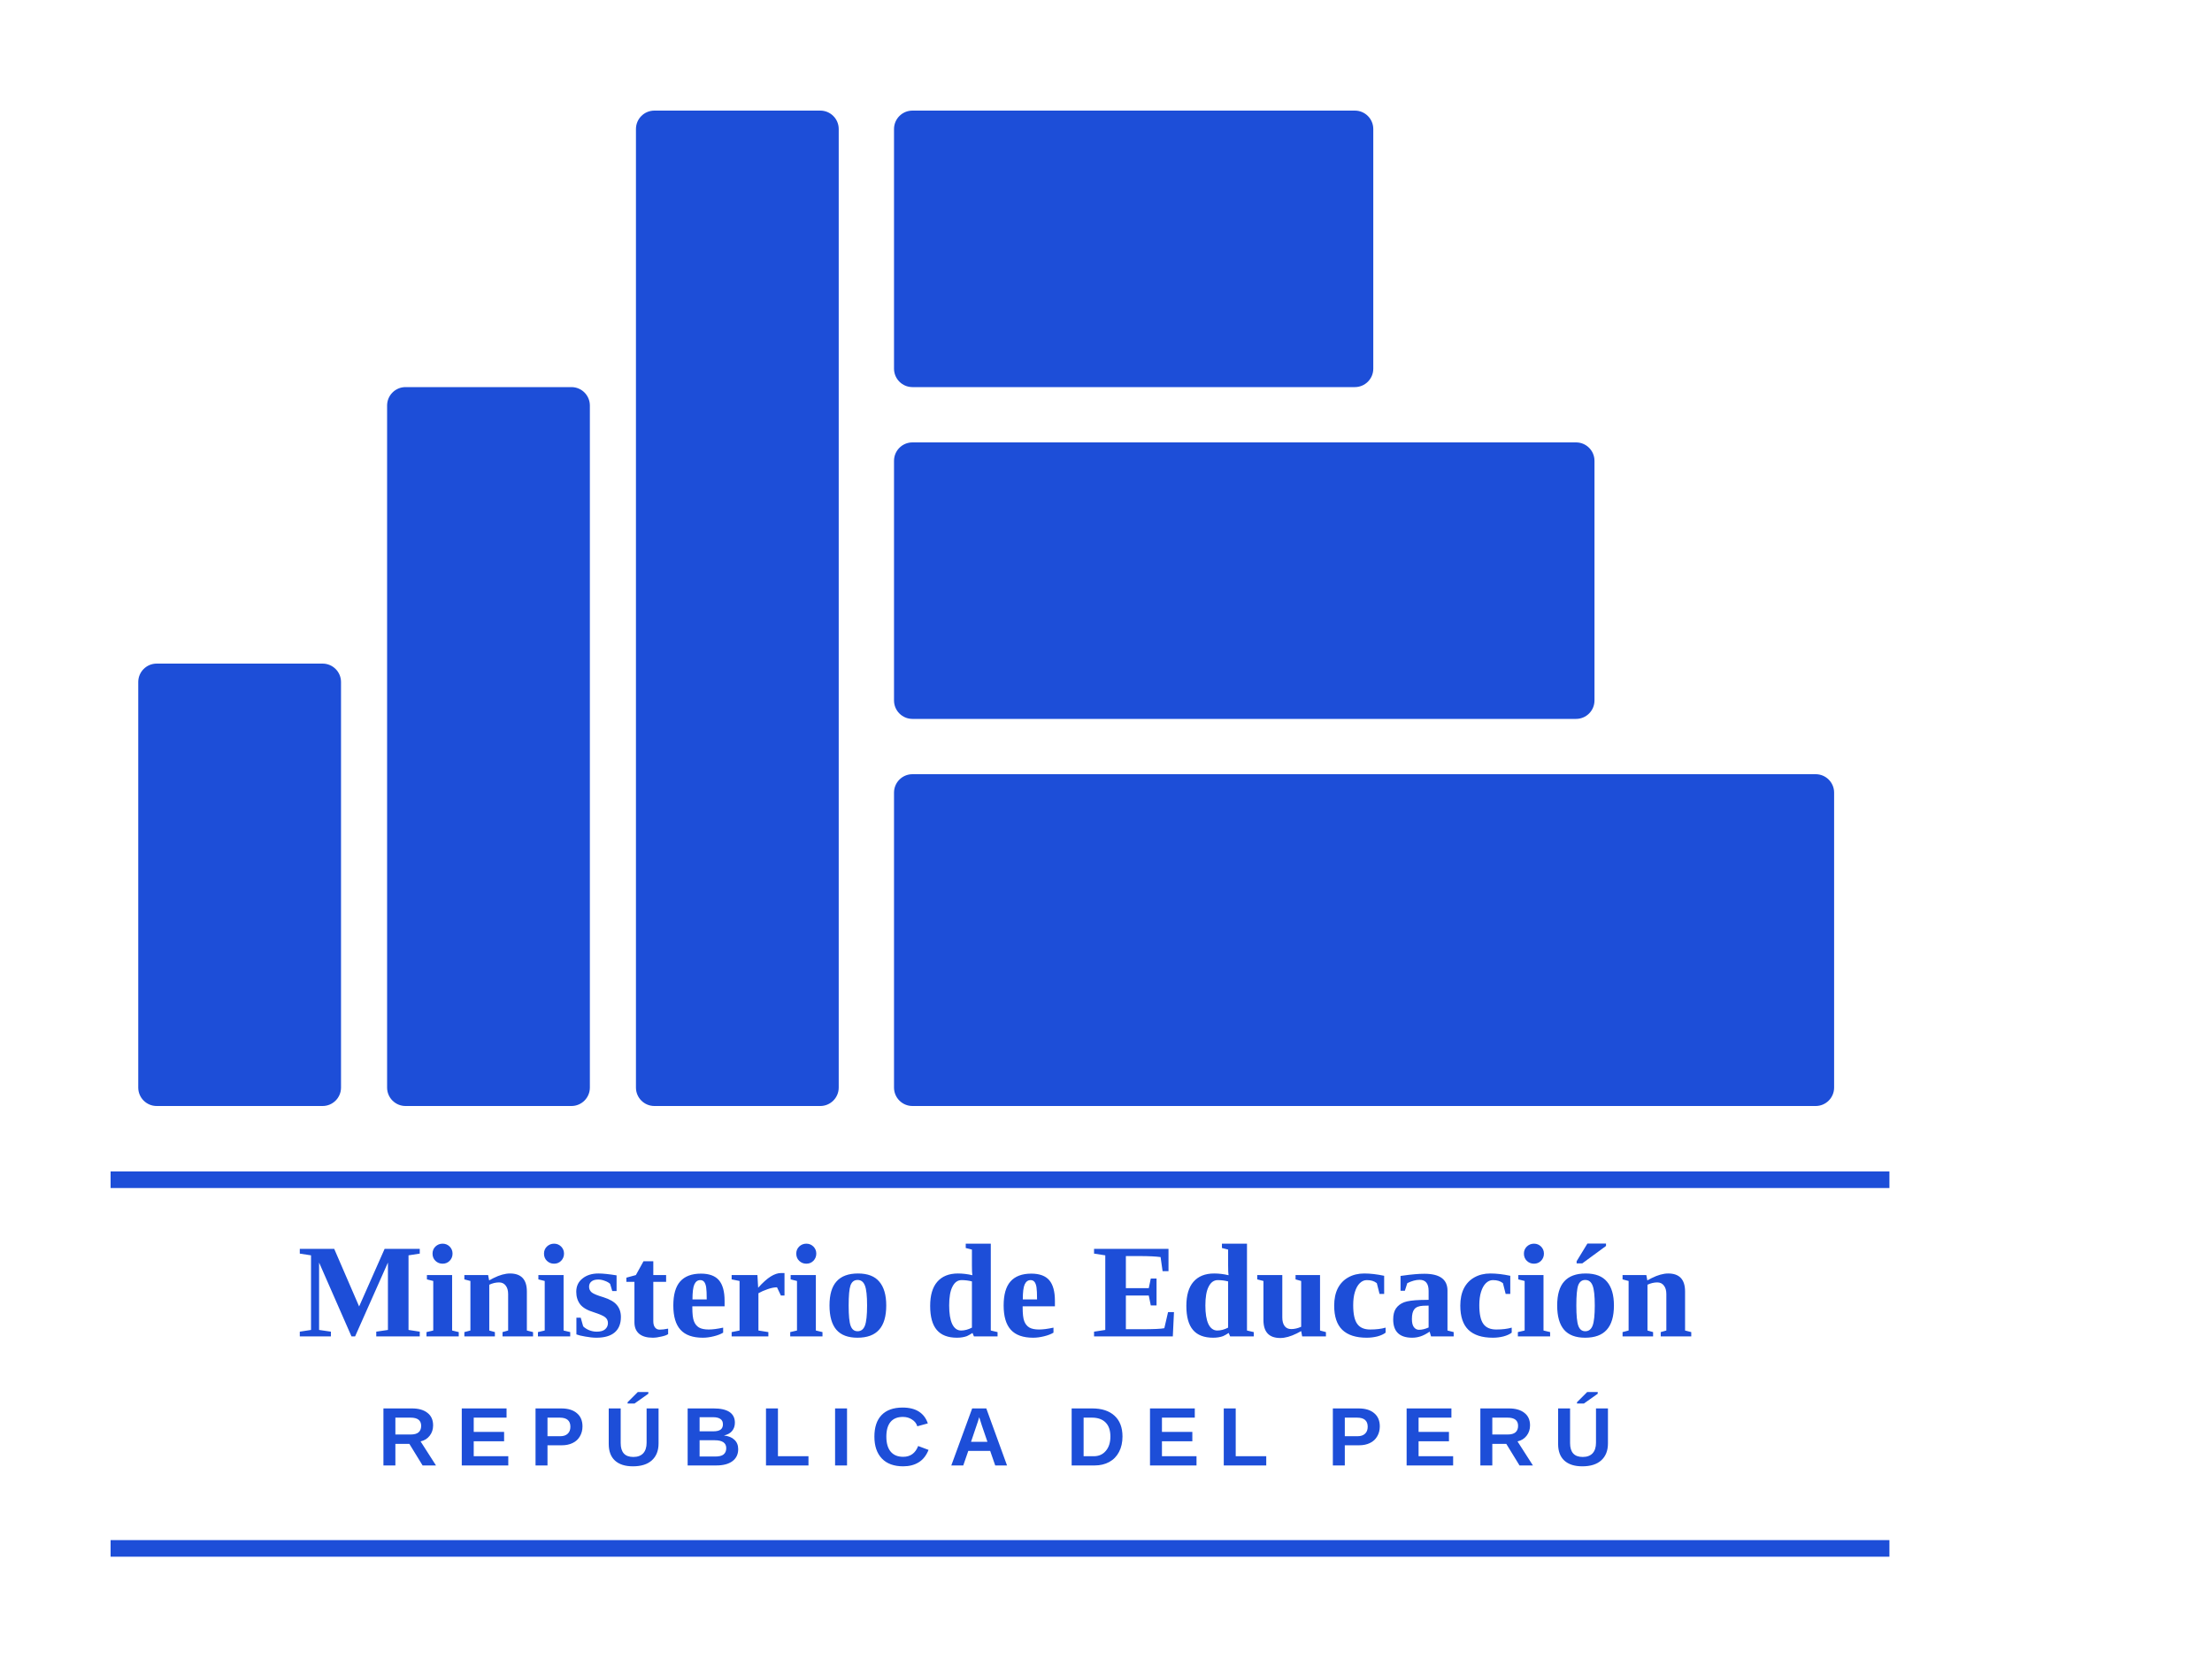
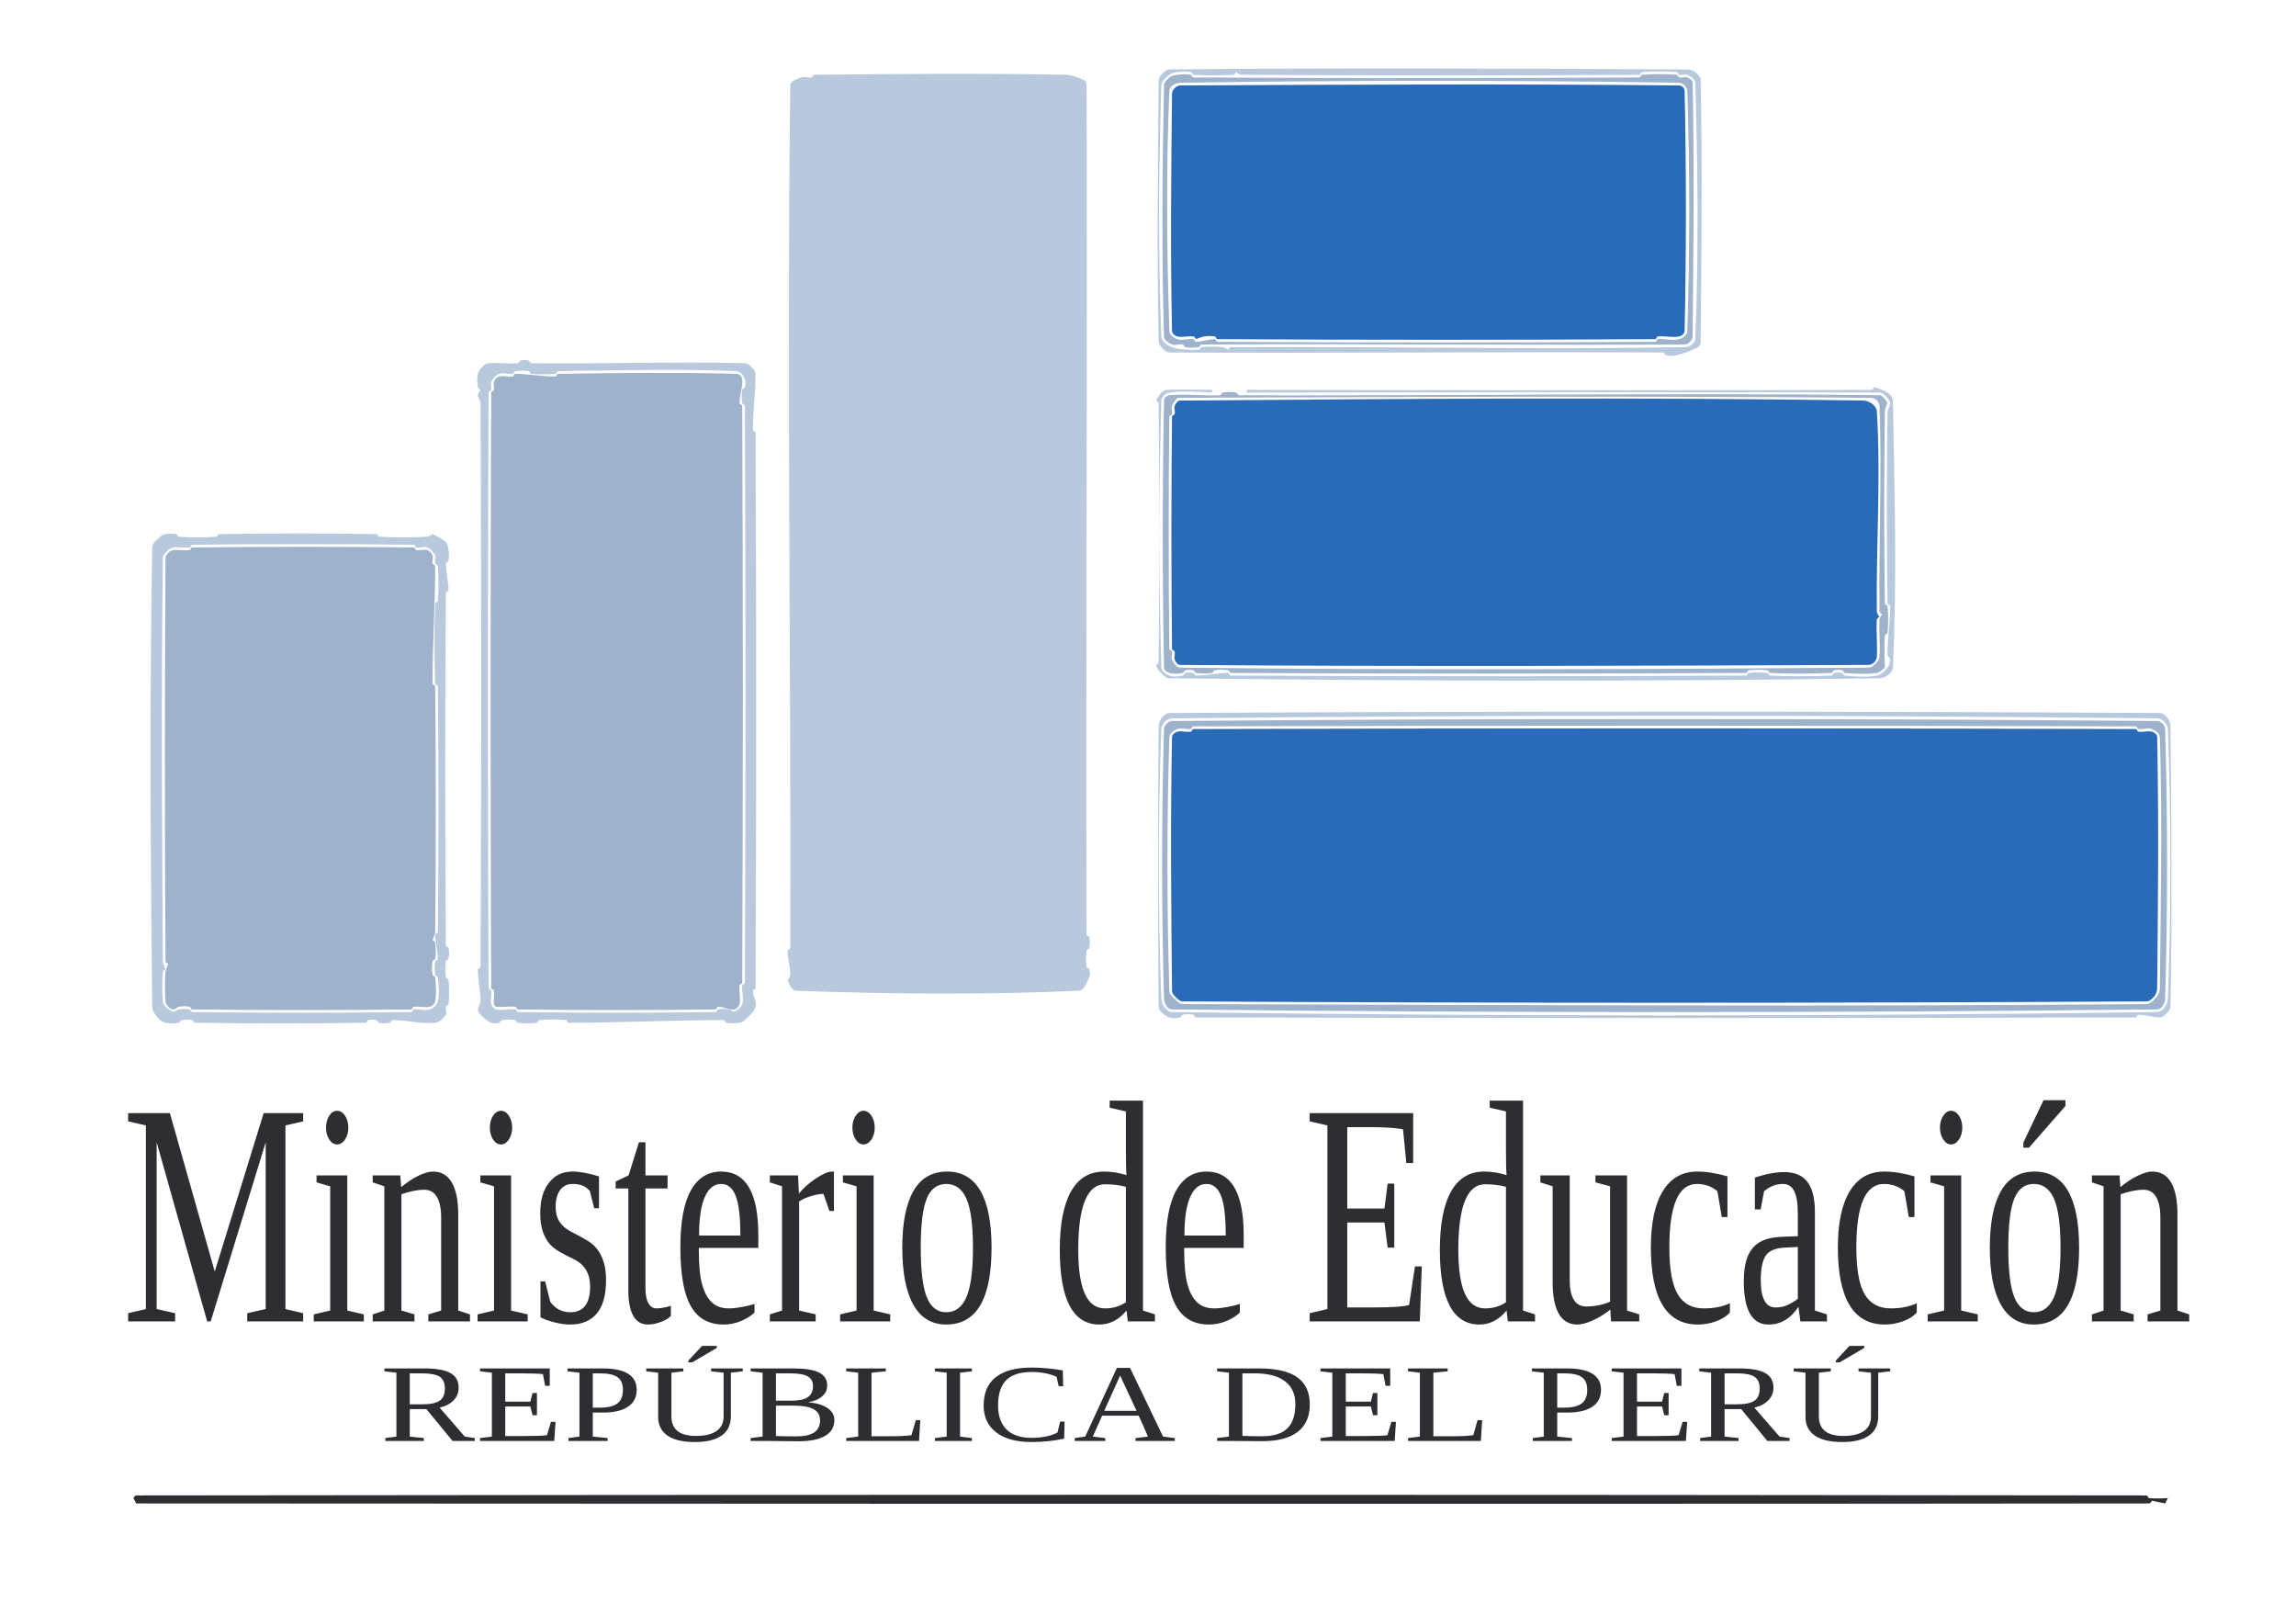
- <svg xmlns="http://www.w3.org/2000/svg" viewBox="0 0 240 180" width="100%" height="100%">
-   <g fill="#1d4ed8">
-     <rect x="15" y="72" width="22" height="48" rx="2" />
-     <rect x="42" y="42" width="22" height="78" rx="2" />
-     <rect x="69" y="12" width="22" height="108" rx="2" />
-     <rect x="97" y="12" width="52" height="30" rx="2" />
-     <rect x="97" y="48" width="76" height="30" rx="2" />
-     <rect x="97" y="84" width="102" height="36" rx="2" />
-   </g>
-   <line x1="12" y1="128" x2="205" y2="128" stroke="#1d4ed8" stroke-width="1.8" />
-   <text x="108" y="145" font-family="'Times New Roman', serif" font-size="14.5" font-weight="bold" fill="#1d4ed8" text-anchor="middle">
-     Ministerio de Educación
-   </text>
-   <text x="108" y="159" font-family="'Arial', sans-serif" font-size="9" font-weight="bold" letter-spacing="2" fill="#1d4ed8" text-anchor="middle">
-     REPÚBLICA DEL PERÚ
-   </text>
-   <line x1="12" y1="168" x2="205" y2="168" stroke="#1d4ed8" stroke-width="1.8" />
+ <svg xmlns="http://www.w3.org/2000/svg" viewBox="0 0 215 150" width="860" height="600">
+   <path fill="#296bb9" fill-rule="evenodd" d="M109.75 69.00 C109.59 76.91 109.67 84.83 109.75 92.75 C109.75 92.94 109.87 93.12 110.00 93.25 C110.21 93.46 110.45 93.75 110.75 93.75 C140.83 93.92 170.92 93.92 201.00 93.75 C201.30 93.75 201.56 93.48 201.75 93.25 C201.91 93.04 202.00 92.76 202.00 92.50 C202.08 84.67 202.16 76.83 202.00 69.00 C202.00 68.76 201.73 68.56 201.50 68.50 C201.10 68.39 200.66 68.57 200.25 68.50 C200.13 68.48 200.12 68.25 200.00 68.25 C170.58 68.17 141.17 68.17 111.75 68.25 C111.63 68.25 111.62 68.48 111.50 68.50 C111.09 68.57 110.65 68.39 110.25 68.50 C110.02 68.56 109.75 68.76 109.75 69.00Z M110.00 38.00 C109.91 38.23 110.06 38.51 110.00 38.75 C109.97 38.86 109.75 38.88 109.75 39.00 C109.67 46.25 109.67 53.50 109.75 60.75 C109.75 60.87 109.97 60.89 110.00 61.00 C110.06 61.24 109.91 61.52 110.00 61.75 C110.09 61.97 110.26 62.25 110.50 62.25 C132.00 62.42 153.50 62.33 175.00 62.25 C175.19 62.25 175.37 62.13 175.50 62.00 C175.63 61.87 175.74 61.69 175.75 61.50 C175.82 60.34 175.67 59.16 175.75 58.00 C175.76 57.88 176.00 57.75 176.00 57.75 C176.00 57.75 175.75 57.44 175.75 57.25 C175.67 51.00 176.14 44.74 175.75 38.50 C175.72 37.97 175.03 37.51 174.50 37.50 C153.17 37.17 131.83 37.33 110.50 37.50 C110.26 37.50 110.09 37.78 110.00 38.00Z M109.75 8.75 C109.67 16.17 109.59 23.59 109.75 31.00 C109.76 31.24 110.02 31.44 110.25 31.50 C110.74 31.62 111.26 31.43 111.75 31.50 C111.87 31.52 112.00 31.75 112.00 31.75 C112.00 31.75 112.49 31.54 112.75 31.50 C113.08 31.45 113.42 31.43 113.75 31.50 C113.87 31.52 113.88 31.75 114.00 31.75 C127.67 31.83 141.33 31.83 155.00 31.75 C155.12 31.75 155.13 31.51 155.25 31.50 C155.91 31.43 156.60 31.63 157.25 31.50 C157.48 31.45 157.74 31.24 157.75 31.00 C157.91 23.50 157.91 16.00 157.75 8.50 C157.74 8.26 157.49 8.00 157.25 8.00 C141.67 7.84 126.08 7.92 110.50 8.00 C110.31 8.00 110.13 8.12 110.00 8.25 C109.87 8.38 109.75 8.56 109.75 8.75Z" />
+   <path fill="#9eb2cb" fill-rule="evenodd" d="M109.00 68.25 C108.76 76.66 108.76 85.09 109.00 93.50 C109.01 93.92 109.33 94.50 109.75 94.50 C140.50 94.83 171.25 94.83 202.00 94.50 C202.42 94.50 202.74 93.92 202.75 93.50 C202.99 85.09 202.99 76.66 202.75 68.25 C202.74 67.90 202.35 67.50 202.00 67.50 C171.25 67.25 140.50 67.25 109.75 67.50 C109.40 67.50 109.01 67.90 109.00 68.25Z M109.50 69.00 C109.51 68.65 109.92 68.37 110.25 68.25 C110.64 68.10 111.09 68.32 111.50 68.25 C111.62 68.23 111.63 68.00 111.75 68.00 C141.17 67.92 170.58 67.92 200.00 68.00 C200.12 68.00 200.13 68.23 200.25 68.25 C200.66 68.32 201.11 68.10 201.50 68.25 C201.83 68.37 202.24 68.65 202.25 69.00 C202.49 76.83 202.33 84.67 202.25 92.50 C202.25 92.76 202.17 93.05 202.00 93.25 C201.73 93.57 201.42 94.00 201.00 94.00 C170.92 94.25 140.83 94.08 110.75 94.00 C110.56 94.00 110.38 93.88 110.25 93.75 C109.96 93.46 109.51 93.17 109.50 92.75 C109.26 84.84 109.26 76.91 109.50 69.00Z M15.75 51.75 C15.62 51.88 15.50 52.06 15.50 52.25 C15.42 64.83 15.42 77.42 15.50 90.00 C15.50 90.12 15.75 90.25 15.75 90.25 C15.75 90.25 15.52 90.74 15.50 91.00 C15.43 91.91 15.43 92.84 15.50 93.75 C15.51 93.94 15.62 94.12 15.75 94.25 C15.88 94.38 16.06 94.50 16.25 94.50 C16.44 94.50 16.57 94.28 16.75 94.25 C17.08 94.20 17.42 94.18 17.75 94.25 C17.87 94.27 17.88 94.50 18.00 94.50 C24.83 94.58 31.67 94.58 38.50 94.50 C38.62 94.50 38.63 94.27 38.75 94.25 C39.24 94.18 39.76 94.37 40.25 94.25 C40.48 94.19 40.71 93.98 40.75 93.75 C40.88 93.01 40.82 92.25 40.75 91.50 C40.74 91.38 40.52 91.37 40.50 91.25 C40.43 90.84 40.43 90.41 40.50 90.00 C40.52 89.88 40.73 89.87 40.75 89.75 C40.82 89.26 40.82 88.74 40.75 88.25 C40.73 88.13 40.50 88.00 40.50 88.00 C40.50 88.00 40.75 87.51 40.75 87.25 C40.83 79.58 40.83 71.92 40.75 64.25 C40.75 64.13 40.50 64.12 40.50 64.00 C40.50 60.33 40.75 56.67 40.75 53.00 C40.75 52.88 40.53 52.86 40.50 52.75 C40.44 52.51 40.59 52.23 40.50 52.00 C40.41 51.78 40.22 51.57 40.00 51.50 C39.68 51.39 39.33 51.57 39.00 51.50 C38.88 51.48 38.87 51.25 38.75 51.25 C31.83 51.17 24.92 51.17 18.00 51.25 C17.88 51.25 17.87 51.48 17.75 51.50 C17.26 51.57 16.75 51.44 16.25 51.50 C16.07 51.52 15.88 51.62 15.75 51.75Z M109.00 37.50 C108.84 45.83 108.84 54.17 109.00 62.50 C109.00 62.74 109.27 62.94 109.50 63.00 C109.90 63.11 110.34 63.07 110.75 63.00 C110.87 62.98 110.89 62.78 111.00 62.75 C111.24 62.69 111.51 62.69 111.75 62.75 C111.86 62.78 111.88 62.98 112.00 63.00 C112.49 63.07 113.01 63.07 113.50 63.00 C113.62 62.98 113.63 62.77 113.75 62.75 C114.16 62.68 114.59 62.68 115.00 62.75 C115.12 62.77 115.13 63.00 115.25 63.00 C131.33 63.08 147.42 63.08 163.50 63.00 C163.62 63.00 163.63 62.76 163.75 62.75 C164.33 62.68 164.92 62.68 165.50 62.75 C165.62 62.76 165.63 63.00 165.75 63.00 C167.67 63.08 169.58 63.08 171.50 63.00 C171.62 63.00 171.64 62.78 171.75 62.75 C171.99 62.69 172.26 62.69 172.50 62.75 C172.61 62.78 172.63 62.99 172.75 63.00 C173.75 63.08 174.76 63.13 175.75 63.00 C176.05 62.96 176.50 62.50 176.50 62.50 C176.50 62.50 176.42 60.50 176.50 59.50 C176.51 59.38 176.74 59.37 176.75 59.25 C176.83 58.42 176.83 57.58 176.75 56.75 C176.74 56.63 176.50 56.62 176.50 56.50 C176.42 50.50 176.42 44.50 176.50 38.50 C176.50 38.24 176.75 37.75 176.75 37.75 C176.75 37.75 176.35 37.00 176.00 37.00 C156.00 36.75 136.00 37.08 116.00 37.00 C115.88 37.00 115.87 36.77 115.75 36.75 C115.34 36.68 114.91 36.68 114.50 36.75 C114.38 36.77 114.37 36.99 114.25 37.00 C112.67 37.08 111.08 36.85 109.50 37.00 C109.27 37.02 109.00 37.26 109.00 37.50Z M109.75 38.00 C109.85 37.71 110.25 37.25 110.25 37.25 C110.25 37.25 153.58 37.00 175.25 37.25 C175.60 37.25 175.99 37.65 176.00 38.00 C176.24 44.41 175.92 50.83 176.00 57.25 C176.00 57.37 176.25 57.50 176.25 57.50 C176.25 57.50 176.01 57.81 176.00 58.00 C175.93 59.16 176.07 60.34 176.00 61.50 C175.99 61.69 175.88 61.87 175.75 62.00 C175.54 62.21 175.30 62.50 175.00 62.50 C153.50 62.66 132.00 62.75 110.50 62.50 C110.15 62.50 109.91 62.07 109.75 61.75 C109.64 61.53 109.81 61.24 109.75 61.00 C109.72 60.89 109.50 60.87 109.50 60.75 C109.42 53.50 109.42 46.25 109.50 39.00 C109.50 38.88 109.72 38.86 109.75 38.75 C109.81 38.51 109.67 38.24 109.75 38.00Z M46.75 35.25 C46.52 35.31 46.34 35.53 46.25 35.75 C46.16 35.98 46.31 36.26 46.25 36.50 C46.22 36.61 46.00 36.63 46.00 36.75 C45.92 55.33 45.92 73.92 46.00 92.50 C46.00 92.62 46.23 92.63 46.25 92.75 C46.32 93.16 46.18 93.59 46.25 94.00 C46.27 94.12 46.38 94.24 46.50 94.25 C47.08 94.32 47.67 94.18 48.25 94.25 C48.37 94.26 48.38 94.50 48.50 94.50 C54.67 94.58 60.83 94.58 67.00 94.50 C67.12 94.50 67.13 94.25 67.25 94.25 C67.76 94.25 68.25 94.56 68.75 94.50 C68.98 94.47 69.20 94.23 69.25 94.00 C69.38 93.43 69.18 92.83 69.25 92.25 C69.26 92.13 69.50 92.12 69.50 92.00 C69.58 74.00 69.58 56.00 69.50 38.00 C69.50 37.88 69.25 37.87 69.25 37.75 C69.25 37.00 69.57 36.25 69.50 35.50 C69.48 35.27 69.24 35.01 69.00 35.00 C63.42 34.84 57.83 34.92 52.25 35.00 C52.13 35.00 52.12 35.25 52.00 35.25 C50.75 35.25 49.50 35.00 48.25 35.00 C48.13 35.00 48.12 35.23 48.00 35.25 C47.59 35.32 47.15 35.14 46.75 35.25Z M109.00 8.00 C108.84 15.83 108.76 23.67 109.00 31.50 C109.01 31.85 109.43 32.11 109.75 32.25 C110.06 32.38 110.42 32.18 110.75 32.25 C110.87 32.27 110.88 32.48 111.00 32.50 C111.41 32.57 111.84 32.57 112.25 32.50 C112.37 32.48 112.38 32.25 112.50 32.25 C127.58 32.17 142.67 32.33 157.75 32.25 C157.94 32.25 158.12 32.13 158.25 32.00 C158.38 31.87 158.50 31.69 158.50 31.50 C158.58 23.58 158.66 15.66 158.50 7.75 C158.50 7.51 158.22 7.34 158.00 7.25 C157.77 7.16 157.49 7.31 157.25 7.25 C157.14 7.22 157.12 7.01 157.00 7.00 C155.92 6.92 154.83 6.92 153.75 7.00 C153.63 7.01 153.62 7.25 153.50 7.25 C139.58 7.33 125.67 7.33 111.75 7.25 C111.63 7.25 111.62 7.02 111.50 7.00 C111.09 6.93 110.66 6.95 110.25 7.00 C109.99 7.03 109.71 7.09 109.50 7.25 C109.27 7.44 109.01 7.70 109.00 8.00Z M109.50 8.50 C109.52 8.08 110.08 7.76 110.50 7.75 C126.08 7.51 141.67 7.50 157.25 7.75 C157.60 7.76 157.99 8.15 158.00 8.50 C158.24 16.00 158.24 23.50 158.00 31.00 C157.99 31.35 157.59 31.66 157.25 31.75 C156.61 31.93 155.91 31.68 155.25 31.75 C155.13 31.76 155.12 32.00 155.00 32.00 C141.33 32.08 127.67 32.08 114.00 32.00 C113.88 32.00 113.87 31.75 113.75 31.75 C113.16 31.75 112.59 32.00 112.00 32.00 C111.88 32.00 111.87 31.77 111.75 31.75 C111.26 31.68 110.72 31.91 110.25 31.75 C109.91 31.64 109.51 31.35 109.50 31.00 C109.26 23.50 109.18 15.99 109.50 8.50Z" />
+   <path fill="#b8c9dd" fill-rule="evenodd" d="M108.50 68.00 C108.42 76.75 108.42 85.50 108.50 94.25 C108.50 94.44 108.62 94.62 108.75 94.75 C108.96 94.96 109.21 95.17 109.50 95.25 C109.82 95.34 110.17 95.32 110.50 95.25 C110.62 95.23 110.63 95.02 110.75 95.00 C111.08 94.93 111.42 94.93 111.75 95.00 C111.87 95.02 111.88 95.25 112.00 95.25 C141.33 95.33 170.67 95.33 200.00 95.25 C200.12 95.25 200.13 95.00 200.25 95.00 C200.92 95.00 201.58 95.25 202.25 95.25 C202.44 95.25 202.62 95.13 202.75 95.00 C202.96 94.79 203.24 94.55 203.25 94.25 C203.41 85.50 203.33 76.75 203.25 68.00 C203.25 67.74 203.16 67.46 203.00 67.25 C202.81 67.02 202.55 66.75 202.25 66.75 C171.33 66.58 140.42 66.58 109.50 66.75 C109.20 66.75 108.94 67.02 108.75 67.25 C108.59 67.46 108.50 67.74 108.50 68.00Z M108.75 68.25 C108.77 67.78 109.28 67.26 109.75 67.25 C140.50 66.92 171.25 66.92 202.00 67.25 C202.47 67.26 202.98 67.78 203.00 68.25 C203.32 76.66 203.32 85.09 203.00 93.50 C202.98 94.03 202.53 94.74 202.00 94.75 C171.25 95.16 140.50 95.16 109.75 94.75 C109.22 94.74 108.77 94.03 108.75 93.50 C108.43 85.09 108.43 76.66 108.75 68.25Z M15.00 50.25 C14.71 50.54 14.26 50.83 14.25 51.25 C14.01 65.58 14.09 79.92 14.25 94.25 C14.25 94.62 14.51 94.96 14.75 95.25 C14.94 95.48 15.21 95.68 15.50 95.75 C15.90 95.85 16.34 95.82 16.75 95.75 C16.87 95.73 16.88 95.52 17.00 95.50 C17.33 95.43 17.67 95.43 18.00 95.50 C18.12 95.52 18.13 95.75 18.25 95.75 C23.58 95.83 28.92 95.83 34.25 95.75 C34.37 95.75 34.39 95.53 34.50 95.50 C34.74 95.44 35.01 95.44 35.25 95.50 C35.36 95.53 35.38 95.73 35.50 95.75 C35.83 95.82 36.17 95.82 36.50 95.75 C36.62 95.73 36.63 95.50 36.75 95.50 C38.09 95.50 39.42 95.88 40.75 95.75 C41.16 95.71 41.52 95.35 41.75 95.00 C41.89 94.79 41.69 94.49 41.75 94.25 C41.78 94.14 41.99 94.12 42.00 94.00 C42.07 93.25 42.07 92.50 42.00 91.75 C41.99 91.63 41.77 91.62 41.75 91.50 C41.68 91.01 41.68 90.49 41.75 90.00 C41.77 89.88 41.98 89.87 42.00 89.75 C42.07 89.42 42.07 89.08 42.00 88.75 C41.98 88.63 41.75 88.62 41.75 88.50 C41.67 77.50 41.67 66.50 41.75 55.50 C41.75 55.38 42.00 55.37 42.00 55.25 C42.00 54.41 41.75 53.59 41.75 52.75 C41.75 52.63 41.98 52.62 42.00 52.50 C42.07 52.17 42.05 51.83 42.00 51.50 C41.96 51.24 41.94 50.94 41.75 50.75 C41.41 50.41 40.50 50.00 40.50 50.00 C40.50 50.00 40.19 50.24 40.00 50.25 C38.50 50.32 37.00 50.33 35.50 50.25 C35.38 50.24 35.37 50.00 35.25 50.00 C30.33 49.92 25.42 49.92 20.50 50.00 C20.38 50.00 20.37 50.24 20.25 50.25 C19.09 50.33 17.91 50.33 16.75 50.25 C16.63 50.24 16.62 50.02 16.50 50.00 C16.17 49.93 15.83 49.95 15.50 50.00 C15.32 50.03 15.13 50.12 15.00 50.25Z M15.75 51.50 C15.88 51.37 16.07 51.27 16.25 51.25 C16.75 51.19 17.26 51.32 17.75 51.25 C17.87 51.23 17.88 51.00 18.00 51.00 C24.92 50.92 31.83 50.92 38.75 51.00 C38.87 51.00 38.88 51.23 39.00 51.25 C39.33 51.32 39.69 51.12 40.00 51.25 C40.32 51.39 40.59 51.68 40.75 52.00 C40.86 52.22 40.69 52.51 40.75 52.75 C40.78 52.86 40.99 52.88 41.00 53.00 C41.08 54.08 41.08 55.17 41.00 56.25 C40.99 56.37 40.75 56.38 40.75 56.50 C40.67 59.00 40.67 61.50 40.75 64.00 C40.75 64.12 41.00 64.13 41.00 64.25 C41.08 71.92 41.08 79.58 41.00 87.25 C41.00 87.37 40.75 87.38 40.75 87.50 C40.75 88.25 41.00 89.00 41.00 89.75 C41.00 89.87 40.77 89.88 40.75 90.00 C40.68 90.41 40.68 90.84 40.75 91.25 C40.77 91.37 40.99 91.38 41.00 91.50 C41.07 92.25 41.18 93.02 41.00 93.75 C40.91 94.09 40.59 94.39 40.25 94.50 C39.78 94.66 39.24 94.43 38.75 94.50 C38.63 94.52 38.62 94.75 38.50 94.75 C31.67 94.83 24.83 94.83 18.00 94.75 C17.88 94.75 17.87 94.52 17.75 94.50 C17.42 94.43 17.08 94.45 16.75 94.50 C16.57 94.53 16.25 94.75 16.25 94.75 C16.25 94.75 15.71 94.46 15.50 94.25 C15.37 94.12 15.26 93.94 15.25 93.75 C15.18 92.84 15.17 91.91 15.25 91.00 C15.26 90.88 15.50 90.75 15.50 90.75 C15.50 90.75 15.25 90.26 15.25 90.00 C15.17 77.42 15.09 64.83 15.25 52.25 C15.25 51.95 15.54 51.71 15.75 51.50Z M177.25 37.50 C177.24 37.20 176.99 36.92 176.75 36.75 C176.38 36.49 175.50 36.25 175.50 36.25 C175.50 36.25 175.37 36.50 175.25 36.50 C155.75 36.58 116.75 36.50 116.75 36.50 C116.75 36.50 116.75 36.75 116.75 36.75 C116.75 36.75 156.25 36.67 176.00 36.75 C176.19 36.75 176.37 36.87 176.50 37.00 C176.71 37.21 176.95 37.45 177.00 37.75 C177.04 38.01 176.75 38.24 176.75 38.50 C176.67 44.50 176.67 50.50 176.75 56.50 C176.75 56.62 177.00 56.63 177.00 56.75 C177.00 58.25 176.75 59.75 176.75 61.25 C176.75 61.44 177.00 61.56 177.00 61.75 C177.00 62.01 176.92 62.30 176.75 62.50 C176.48 62.82 176.16 63.17 175.75 63.25 C174.77 63.43 173.75 63.33 172.75 63.25 C172.63 63.24 172.61 63.03 172.50 63.00 C172.26 62.94 171.99 62.94 171.75 63.00 C171.64 63.03 171.62 63.25 171.50 63.25 C169.58 63.33 167.67 63.33 165.75 63.25 C165.63 63.25 165.62 63.01 165.50 63.00 C164.92 62.93 164.33 62.93 163.75 63.00 C163.63 63.01 163.62 63.25 163.50 63.25 C147.42 63.33 131.33 63.33 115.25 63.25 C115.13 63.25 115.12 63.00 115.00 63.00 C114.00 63.00 113.00 63.25 112.00 63.25 C111.88 63.25 111.86 63.03 111.75 63.00 C111.51 62.94 111.24 62.94 111.00 63.00 C110.89 63.03 110.87 63.23 110.75 63.25 C110.34 63.32 109.89 63.40 109.50 63.25 C109.17 63.13 108.76 62.85 108.75 62.50 C108.51 54.17 108.51 45.83 108.75 37.50 C108.76 37.15 109.15 36.81 109.50 36.75 C110.82 36.54 113.50 36.75 113.50 36.75 C113.50 36.75 113.50 36.50 113.50 36.50 C113.50 36.50 110.66 36.43 109.25 36.50 C109.06 36.51 108.88 36.62 108.75 36.75 C108.54 36.96 108.25 37.50 108.25 37.50 C108.25 37.50 108.50 37.63 108.50 37.75 C108.58 45.83 108.58 53.92 108.50 62.00 C108.50 62.12 108.25 62.25 108.25 62.25 C108.25 62.25 108.37 62.62 108.50 62.75 C108.79 63.04 109.08 63.50 109.50 63.50 C131.67 63.75 153.84 63.83 176.00 63.50 C176.53 63.49 177.22 63.03 177.25 62.50 C177.65 54.18 177.41 45.83 177.25 37.50Z M45.75 34.00 C45.56 34.01 45.38 34.12 45.25 34.25 C45.04 34.46 44.82 34.71 44.75 35.00 C44.65 35.40 44.68 35.84 44.75 36.25 C44.77 36.37 45.00 36.50 45.00 36.50 C45.00 36.50 44.75 36.81 44.75 37.00 C44.75 37.26 45.00 37.49 45.00 37.75 C45.08 55.33 45.08 72.92 45.00 90.50 C45.00 90.62 44.75 90.63 44.75 90.75 C44.75 91.75 45.00 92.75 45.00 93.75 C45.00 94.01 44.75 94.24 44.75 94.50 C44.75 94.69 44.87 94.87 45.00 95.00 C45.29 95.29 45.62 95.59 46.00 95.75 C46.23 95.85 46.51 95.81 46.75 95.75 C46.86 95.72 46.88 95.52 47.00 95.50 C47.41 95.43 47.84 95.43 48.25 95.50 C48.37 95.52 48.38 95.74 48.50 95.75 C49.08 95.82 49.67 95.82 50.25 95.75 C50.37 95.74 50.38 95.51 50.50 95.50 C51.33 95.42 52.17 95.42 53.00 95.50 C53.12 95.51 53.13 95.75 53.25 95.75 C58.08 95.75 62.92 95.50 67.75 95.50 C67.87 95.50 67.88 95.73 68.00 95.75 C68.41 95.82 68.84 95.81 69.25 95.75 C69.43 95.72 69.62 95.63 69.75 95.50 C70.13 95.12 70.61 94.76 70.75 94.25 C70.88 93.76 70.50 93.26 70.50 92.75 C70.50 92.63 70.75 92.62 70.75 92.50 C70.83 75.17 70.83 57.83 70.75 40.50 C70.75 40.38 70.50 40.37 70.50 40.25 C70.50 38.50 70.75 36.75 70.75 35.00 C70.75 34.81 70.63 34.63 70.50 34.50 C70.29 34.29 70.05 34.01 69.75 34.00 C63.09 33.84 56.42 34.08 49.75 34.00 C49.63 34.00 49.61 33.78 49.50 33.75 C49.26 33.69 48.99 33.69 48.75 33.75 C48.64 33.78 48.62 33.99 48.50 34.00 C47.59 34.08 46.66 33.93 45.75 34.00Z M46.75 35.00 C47.14 34.85 47.59 35.07 48.00 35.00 C48.12 34.98 48.13 34.77 48.25 34.75 C48.66 34.68 49.09 34.68 49.50 34.75 C49.62 34.77 49.63 34.99 49.75 35.00 C50.50 35.07 51.25 35.07 52.00 35.00 C52.12 34.99 52.13 34.75 52.25 34.75 C57.83 34.67 63.42 34.51 69.00 34.75 C69.35 34.77 69.59 35.18 69.75 35.50 C69.86 35.72 69.81 36.01 69.75 36.25 C69.72 36.36 69.52 36.38 69.50 36.50 C69.43 36.91 69.43 37.34 69.50 37.75 C69.52 37.87 69.75 37.88 69.75 38.00 C69.83 56.00 69.83 74.00 69.75 92.00 C69.75 92.12 69.51 92.13 69.50 92.25 C69.43 92.83 69.67 93.44 69.50 94.00 C69.40 94.34 68.75 94.75 68.75 94.75 C68.75 94.75 68.43 94.53 68.25 94.50 C67.92 94.45 67.58 94.43 67.25 94.50 C67.13 94.52 67.12 94.75 67.00 94.75 C60.83 94.83 54.67 94.83 48.50 94.75 C48.38 94.75 48.37 94.51 48.25 94.50 C47.67 94.43 47.07 94.63 46.50 94.50 C46.27 94.45 46.06 94.23 46.00 94.00 C45.89 93.60 46.07 93.16 46.00 92.75 C45.98 92.63 45.75 92.62 45.75 92.50 C45.67 73.92 45.67 55.33 45.75 36.75 C45.75 36.63 45.97 36.61 46.00 36.50 C46.06 36.26 45.89 35.97 46.00 35.75 C46.16 35.43 46.42 35.12 46.75 35.00Z M75.00 7.25 C74.61 7.40 74.01 7.58 74.00 8.00 C73.67 34.91 74.08 61.83 74.00 88.75 C74.00 88.87 73.75 88.88 73.75 89.00 C73.75 89.75 74.00 90.50 74.00 91.25 C74.00 91.44 73.75 91.75 73.75 91.75 C73.75 91.75 74.08 92.73 74.50 92.75 C83.33 93.07 92.18 93.15 101.00 92.75 C101.53 92.73 101.76 91.98 102.00 91.50 C102.11 91.28 102.06 90.99 102.00 90.75 C101.97 90.64 101.77 90.62 101.75 90.50 C101.68 90.01 101.68 89.49 101.75 89.00 C101.77 88.88 101.98 88.87 102.00 88.75 C102.07 88.42 102.07 88.08 102.00 87.75 C101.98 87.63 101.75 87.62 101.75 87.50 C101.67 61.00 101.83 34.50 101.75 8.00 C101.75 7.81 101.67 7.58 101.50 7.50 C100.96 7.23 100.36 7.01 99.75 7.00 C91.92 6.84 84.08 6.92 76.25 7.00 C76.13 7.00 76.12 7.23 76.00 7.25 C75.67 7.32 75.31 7.13 75.00 7.25Z M108.75 7.00 C108.62 7.13 108.50 7.31 108.50 7.50 C108.42 15.67 108.34 23.83 108.50 32.00 C108.51 32.30 108.79 32.54 109.00 32.75 C109.13 32.88 109.31 33.00 109.50 33.00 C124.92 33.08 140.33 32.92 155.75 33.00 C155.87 33.00 155.88 33.23 156.00 33.25 C156.33 33.32 156.68 33.33 157.00 33.25 C157.69 33.08 158.38 32.85 159.00 32.50 C159.16 32.41 159.25 32.19 159.25 32.00 C159.33 23.83 159.41 15.67 159.25 7.50 C159.24 7.20 158.98 6.94 158.75 6.75 C158.54 6.59 158.26 6.50 158.00 6.50 C141.83 6.42 125.67 6.34 109.50 6.50 C109.20 6.50 108.96 6.79 108.75 7.00Z M108.75 8.00 C108.76 7.58 109.18 7.27 109.50 7.00 C109.70 6.83 109.99 6.78 110.25 6.75 C110.66 6.70 111.09 6.68 111.50 6.75 C111.62 6.77 111.63 6.99 111.75 7.00 C113.00 7.08 114.25 7.08 115.50 7.00 C115.62 6.99 115.75 6.75 115.75 6.75 C115.75 6.75 116.06 7.00 116.25 7.00 C128.67 7.08 141.08 7.08 153.50 7.00 C153.62 7.00 153.63 6.76 153.75 6.75 C154.83 6.67 155.92 6.67 157.00 6.75 C157.12 6.76 157.14 6.97 157.25 7.00 C157.49 7.06 157.78 6.89 158.00 7.00 C158.32 7.16 158.74 7.40 158.75 7.75 C158.99 15.75 159.07 23.76 158.75 31.75 C158.73 32.17 158.17 32.49 157.75 32.50 C143.59 32.74 129.42 32.42 115.25 32.50 C115.13 32.50 115.00 32.75 115.00 32.75 C115.00 32.75 114.69 32.52 114.50 32.50 C113.84 32.43 113.16 32.43 112.50 32.50 C112.38 32.51 112.37 32.75 112.25 32.75 C111.41 32.75 110.54 32.78 109.75 32.50 C109.31 32.34 108.77 31.97 108.75 31.50 C108.43 23.67 108.51 15.83 108.75 8.00Z" />
+   <path fill="#2d2d32" fill-rule="evenodd" d="M12.50 140.25 C12.50 140.25 12.75 140.75 12.75 140.75 C12.75 140.75 138.42 140.83 201.25 140.75 C201.37 140.75 201.50 140.50 201.50 140.50 C201.50 140.50 202.75 140.75 202.75 140.75 C202.75 140.75 203.00 140.25 203.00 140.25 C203.00 140.25 201.83 140.32 201.25 140.25 C201.13 140.24 201.12 140.00 201.00 140.00 C138.25 139.92 75.50 139.92 12.75 140.00 C12.63 140.00 12.50 140.25 12.50 140.25Z" />
+   <path fill="#2d2d32" fill-rule="evenodd" d="M19.73 123.71H19.40L14.67 106.94V122.55L16.40 122.94V123.71H12.00V122.94L13.66 122.55V105.36L12.00 104.98V104.21H15.91L20.11 119.04L24.69 104.21H28.39V104.98L26.73 105.36V122.55L28.39 122.94V123.71H23.15V122.94L24.88 122.55V106.94ZM32.62 105.57Q32.62 106.21 32.31 106.68Q32.00 107.14 31.57 107.14Q31.14 107.14 30.83 106.68Q30.53 106.21 30.53 105.57Q30.53 104.92 30.83 104.45Q31.14 103.99 31.57 103.99Q32.00 103.99 32.31 104.45Q32.62 104.92 32.62 105.57ZM32.52 122.69 34.07 123.05V123.71H29.38V123.05L30.92 122.69V111.06L29.64 110.69V110.04H32.52ZM37.57 111.14Q38.31 110.50 39.14 110.09Q39.98 109.68 40.54 109.68Q41.72 109.68 42.31 110.71Q42.91 111.74 42.91 113.70V122.69L44.01 123.05V123.71H40.11V123.05L41.31 122.69V113.97Q41.31 112.76 40.92 112.07Q40.53 111.38 39.71 111.38Q38.85 111.38 37.59 111.80V122.69L38.81 123.05V123.71H34.90V123.05L35.99 122.69V111.06L34.90 110.69V110.04H37.48ZM47.96 105.57Q47.96 106.21 47.65 106.68Q47.34 107.14 46.91 107.14Q46.48 107.14 46.17 106.68Q45.87 106.21 45.87 105.57Q45.87 104.92 46.17 104.45Q46.48 103.99 46.91 103.99Q47.34 103.99 47.65 104.45Q47.96 104.92 47.96 105.57ZM47.86 122.69 49.41 123.05V123.71H44.72V123.05L46.26 122.69V111.06L44.98 110.69V110.04H47.86ZM56.75 119.87Q56.75 121.91 55.90 122.95Q55.04 124.00 53.38 124.00Q52.70 124.00 51.89 123.79Q51.08 123.58 50.61 123.32V119.96H51.05L51.52 121.86Q52.24 122.85 53.40 122.85Q55.26 122.85 55.26 120.44Q55.26 118.66 53.79 117.91L52.93 117.48Q51.96 117.00 51.52 116.51Q51.08 116.02 50.83 115.30Q50.59 114.58 50.59 113.56Q50.59 111.75 51.41 110.72Q52.22 109.68 53.61 109.68Q54.60 109.68 56.09 110.13V113.11H55.64L55.24 111.52Q54.73 110.84 53.63 110.84Q52.85 110.84 52.44 111.42Q52.03 112.00 52.03 112.99Q52.03 113.82 52.40 114.39Q52.77 114.95 53.52 115.33Q54.94 116.06 55.37 116.39Q55.80 116.73 56.11 117.22Q56.41 117.70 56.58 118.33Q56.75 118.95 56.75 119.87ZM60.68 124.00Q59.75 124.00 59.29 123.17Q58.84 122.34 58.84 120.84V111.26H57.65V110.61L58.86 110.04L59.83 106.94H60.44V110.04H62.51V111.26H60.44V120.58Q60.44 121.53 60.72 122.01Q61.00 122.49 61.47 122.49Q62.02 122.49 62.82 122.25V123.20Q62.49 123.55 61.85 123.77Q61.22 124.00 60.68 124.00ZM65.44 116.83V117.09Q65.44 119.10 65.74 120.21Q66.03 121.32 66.64 121.91Q67.25 122.49 68.24 122.49Q68.76 122.49 69.48 122.36Q70.19 122.23 70.65 122.07V122.88Q70.19 123.33 69.40 123.67Q68.60 124.00 67.77 124.00Q65.66 124.00 64.69 122.28Q63.71 120.57 63.71 116.77Q63.71 113.19 64.70 111.43Q65.69 109.68 67.53 109.68Q71.01 109.68 71.01 115.64V116.83ZM67.53 110.84Q66.53 110.84 66.00 112.06Q65.46 113.28 65.46 115.67H69.33Q69.33 113.06 68.89 111.95Q68.45 110.84 67.53 110.84ZM78.09 109.68V113.37H77.67L77.11 111.77Q76.63 111.77 75.97 111.97Q75.31 112.16 74.83 112.48V122.69L76.38 123.05V123.71H72.09V123.05L73.23 122.69V111.06L72.09 110.69V110.04H74.73L74.81 111.74Q75.39 111.01 76.38 110.34Q77.36 109.68 77.94 109.68ZM81.91 105.57Q81.91 106.21 81.60 106.68Q81.29 107.14 80.86 107.14Q80.44 107.14 80.13 106.68Q79.82 106.21 79.82 105.57Q79.82 104.92 80.13 104.45Q80.44 103.99 80.86 103.99Q81.29 103.99 81.60 104.45Q81.91 104.92 81.91 105.57ZM81.81 122.69 83.36 123.05V123.71H78.67V123.05L80.21 122.69V111.06L78.93 110.69V110.04H81.81ZM92.85 116.80Q92.85 124.00 88.61 124.00Q86.57 124.00 85.53 122.15Q84.49 120.31 84.49 116.80Q84.49 113.34 85.53 111.51Q86.57 109.68 88.69 109.68Q90.75 109.68 91.80 111.47Q92.85 113.27 92.85 116.80ZM91.11 116.80Q91.11 113.66 90.51 112.25Q89.90 110.84 88.61 110.84Q87.35 110.84 86.79 112.19Q86.22 113.54 86.22 116.80Q86.22 120.10 86.80 121.48Q87.37 122.85 88.61 122.85Q89.88 122.85 90.50 121.43Q91.11 120.00 91.11 116.80ZM105.49 122.69Q104.40 124.00 102.95 124.00Q99.24 124.00 99.24 117.00Q99.24 113.41 100.29 111.54Q101.34 109.68 103.38 109.68Q104.42 109.68 105.49 110.01Q105.43 109.53 105.43 107.60V104.05L103.91 103.70V103.04H107.03V122.69L108.15 123.05V123.71H105.61ZM100.97 117.00Q100.97 119.77 101.59 121.13Q102.21 122.49 103.48 122.49Q104.57 122.49 105.43 121.92V111.11Q104.58 110.87 103.48 110.87Q100.97 110.87 100.97 117.00ZM110.89 116.83V117.09Q110.89 119.10 111.19 120.21Q111.48 121.32 112.09 121.91Q112.70 122.49 113.70 122.49Q114.21 122.49 114.93 122.36Q115.64 122.23 116.10 122.07V122.88Q115.64 123.33 114.85 123.67Q114.05 124.00 113.22 124.00Q111.11 124.00 110.14 122.28Q109.16 120.57 109.16 116.77Q109.16 113.19 110.15 111.43Q111.14 109.68 112.98 109.68Q116.46 109.68 116.46 115.64V116.83ZM112.98 110.84Q111.98 110.84 111.45 112.06Q110.91 113.28 110.91 115.67H114.78Q114.78 113.06 114.34 111.95Q113.90 110.84 112.98 110.84ZM122.64 122.94 124.30 122.55V105.36L122.64 104.98V104.21H132.33V108.88H131.69L131.38 105.72Q130.31 105.52 128.26 105.52H126.16V113.14H129.64L129.94 110.81H130.56V116.80H129.94L129.64 114.45H126.16V122.40H128.70Q131.18 122.40 131.95 122.17L132.50 118.56H133.14L132.95 123.71H122.64ZM141.08 122.69Q139.99 124.00 138.54 124.00Q134.83 124.00 134.83 117.00Q134.83 113.41 135.88 111.54Q136.93 109.68 138.97 109.68Q140.01 109.68 141.08 110.01Q141.02 109.53 141.02 107.60V104.05L139.50 103.70V103.04H142.62V122.69L143.74 123.05V123.71H141.20ZM136.56 117.00Q136.56 119.77 137.18 121.13Q137.80 122.49 139.07 122.49Q140.16 122.49 141.02 121.92V111.11Q140.17 110.87 139.07 110.87Q136.56 110.87 136.56 117.00ZM146.99 119.81Q146.99 122.31 148.53 122.31Q149.73 122.31 150.77 121.86V111.06L149.40 110.69V110.04H152.36V122.69L153.50 123.05V123.71H150.86L150.79 122.60Q150.10 123.17 149.21 123.59Q148.31 124.00 147.71 124.00Q145.39 124.00 145.39 119.99V111.06L144.24 110.69V110.04H146.99ZM161.99 122.88Q161.51 123.40 160.69 123.70Q159.86 124.00 158.99 124.00Q154.59 124.00 154.59 116.77Q154.59 113.35 155.71 111.51Q156.83 109.68 158.92 109.68Q160.22 109.68 161.76 110.13V113.94H161.23L160.82 111.52Q160.02 110.84 158.90 110.84Q156.32 110.84 156.32 116.77Q156.32 119.86 157.11 121.17Q157.89 122.49 159.54 122.49Q160.95 122.49 161.99 122.01ZM167.07 109.73Q168.55 109.73 169.25 110.65Q169.95 111.57 169.95 113.46V122.69L171.08 123.05V123.71H168.59L168.41 122.34Q167.31 124.00 165.61 124.00Q163.29 124.00 163.29 119.93Q163.29 118.56 163.64 117.67Q163.99 116.77 164.76 116.30Q165.53 115.83 166.99 115.78L168.35 115.73V113.59Q168.35 112.18 168.01 111.51Q167.67 110.84 166.95 110.84Q165.99 110.84 165.19 111.52L164.87 113.22H164.33V110.24Q165.89 109.73 167.07 109.73ZM168.35 116.74 167.09 116.80Q165.80 116.87 165.34 117.56Q164.88 118.24 164.88 119.84Q164.88 122.40 166.26 122.40Q166.92 122.40 167.39 122.17Q167.87 121.95 168.35 121.60ZM179.49 122.88Q179.02 123.40 178.19 123.70Q177.36 124.00 176.50 124.00Q172.10 124.00 172.10 116.77Q172.10 113.35 173.22 111.51Q174.34 109.68 176.43 109.68Q177.73 109.68 179.27 110.13V113.94H178.74L178.33 111.52Q177.53 110.84 176.41 110.84Q173.83 110.84 173.83 116.77Q173.83 119.86 174.61 121.17Q175.40 122.49 177.05 122.49Q178.45 122.49 179.49 122.01ZM183.75 105.57Q183.75 106.21 183.44 106.68Q183.13 107.14 182.70 107.14Q182.27 107.14 181.97 106.68Q181.66 106.21 181.66 105.57Q181.66 104.92 181.97 104.45Q182.27 103.99 182.70 103.99Q183.13 103.99 183.44 104.45Q183.75 104.92 183.75 105.57ZM183.65 122.69 185.20 123.05V123.71H180.51V123.05L182.05 122.69V111.06L180.77 110.69V110.04H183.65ZM194.69 116.80Q194.69 124.00 190.45 124.00Q188.41 124.00 187.37 122.15Q186.33 120.31 186.33 116.80Q186.33 113.34 187.37 111.51Q188.41 109.68 190.53 109.68Q192.59 109.68 193.64 111.47Q194.69 113.27 194.69 116.80ZM192.95 116.80Q192.95 113.66 192.35 112.25Q191.74 110.84 190.45 110.84Q189.19 110.84 188.63 112.19Q188.06 113.54 188.06 116.80Q188.06 120.10 188.64 121.48Q189.21 122.85 190.45 122.85Q191.72 122.85 192.34 121.43Q192.95 120.00 192.95 116.80ZM189.47 107.44V106.96L191.36 103.00H193.41V103.54L190.00 107.44ZM198.56 111.14Q199.30 110.50 200.14 110.09Q200.97 109.68 201.53 109.68Q202.71 109.68 203.31 110.71Q203.90 111.74 203.90 113.70V122.69L205.00 123.05V123.71H201.10V123.05L202.30 122.69V113.97Q202.30 112.76 201.91 112.07Q201.52 111.38 200.71 111.38Q199.84 111.38 198.58 111.80V122.69L199.80 123.05V123.71H195.89V123.05L196.98 122.69V111.06L195.89 110.69V110.04H198.47Z" />
+   <path fill="#2d2d32" fill-rule="evenodd" d="M38.37 131.92V134.49L39.69 134.63V134.90H36.08V134.63L37.12 134.49V128.51L36.00 128.38V128.11H39.76Q41.39 128.11 42.17 128.54Q42.95 128.97 42.95 129.92Q42.95 130.60 42.48 131.09Q42.00 131.59 41.17 131.78L43.52 134.49L44.46 134.63V134.90H42.38L39.93 131.92ZM41.66 129.99Q41.66 129.22 41.18 128.89Q40.69 128.57 39.48 128.57H38.37V131.47H39.52Q40.68 131.47 41.17 131.13Q41.66 130.79 41.66 129.99ZM44.95 134.63 46.06 134.49V128.51L44.95 128.38V128.11H51.48V129.74H51.05L50.84 128.64Q50.11 128.57 48.74 128.57H47.31V131.22H49.66L49.87 130.41H50.28V132.49H49.87L49.66 131.67H47.31V134.44H49.03Q50.70 134.44 51.22 134.36L51.59 133.11H52.02L51.90 134.90H44.95ZM58.33 130.12Q58.33 129.29 57.83 128.93Q57.33 128.57 56.15 128.57H55.51V131.78H56.19Q57.29 131.78 57.81 131.39Q58.33 131.00 58.33 130.12ZM55.51 132.24V134.49L56.90 134.63V134.90H53.23V134.63L54.26 134.49V128.51L53.14 128.38V128.11H56.43Q59.62 128.11 59.62 130.11Q59.62 131.15 58.81 131.69Q58.01 132.24 56.49 132.24ZM67.76 128.51 66.59 128.38V128.11H69.55V128.38L68.44 128.51V132.57Q68.44 133.79 67.58 134.39Q66.72 135.00 65.08 135.00Q63.35 135.00 62.49 134.39Q61.63 133.78 61.63 132.66V128.51L60.51 128.38V128.11H63.99V128.38L62.87 128.51V132.59Q62.87 134.43 65.18 134.43Q66.43 134.43 67.09 133.97Q67.76 133.51 67.76 132.61ZM64.46 127.54V127.38L65.74 126.00H67.12V126.19L64.82 127.54ZM76.13 129.76Q76.13 129.13 75.63 128.85Q75.13 128.57 74.01 128.57H72.66V131.13H74.09Q75.14 131.13 75.63 130.81Q76.13 130.48 76.13 129.76ZM76.79 132.97Q76.79 132.25 76.18 131.92Q75.57 131.59 74.22 131.59H72.66V134.44Q73.56 134.47 74.57 134.47Q75.68 134.47 76.23 134.11Q76.79 133.74 76.79 132.97ZM70.29 134.90V134.63L71.41 134.49V128.51L70.29 128.38V128.11H74.27Q75.93 128.11 76.69 128.49Q77.46 128.88 77.46 129.71Q77.46 130.30 76.99 130.72Q76.52 131.14 75.67 131.28Q76.84 131.38 77.49 131.82Q78.13 132.26 78.13 132.94Q78.13 133.92 77.26 134.43Q76.40 134.93 74.73 134.93L71.96 134.90ZM82.95 128.38 81.61 128.51V134.46H83.32Q84.71 134.46 85.35 134.36L85.76 132.95H86.18L86.06 134.90H79.24V134.63L80.36 134.49V128.51L79.24 128.38V128.11H82.95ZM89.90 134.49 91.01 134.63V134.90H87.54V134.63L88.65 134.49V128.51L87.54 128.38V128.11H91.01V128.38L89.90 128.51ZM96.58 135.00Q94.47 135.00 93.29 134.10Q92.11 133.20 92.11 131.58Q92.11 129.83 93.24 128.93Q94.38 128.03 96.61 128.03Q97.97 128.03 99.52 128.29L99.56 129.78H99.14L98.94 128.90Q98.49 128.68 97.89 128.56Q97.29 128.44 96.66 128.44Q94.99 128.44 94.23 129.20Q93.46 129.97 93.46 131.57Q93.46 133.05 94.26 133.83Q95.07 134.61 96.60 134.61Q97.34 134.61 97.99 134.47Q98.65 134.33 99.03 134.10L99.27 133.09H99.69L99.65 134.68Q98.23 135.00 96.58 135.00ZM103.50 134.63V134.90H100.64V134.63L101.62 134.49L104.59 128.06H105.82L108.91 134.49L110.01 134.63V134.90H106.33V134.63L107.50 134.49L106.63 132.53H103.21L102.33 134.49ZM104.89 128.78 103.40 132.08H106.43ZM121.30 131.46Q121.30 130.03 120.31 129.30Q119.33 128.57 117.51 128.57H116.34V134.42Q117.12 134.46 118.19 134.46Q119.78 134.46 120.54 133.73Q121.30 133.00 121.30 131.46ZM117.92 128.11Q120.33 128.11 121.49 128.95Q122.65 129.79 122.65 131.47Q122.65 133.17 121.53 134.04Q120.41 134.92 118.19 134.92L115.08 134.90H113.97V134.63L115.08 134.49V128.51L113.97 128.38V128.11ZM123.65 134.63 124.76 134.49V128.51L123.65 128.38V128.11H130.18V129.74H129.75L129.54 128.64Q128.81 128.57 127.44 128.57H126.02V131.22H128.37L128.57 130.41H128.98V132.49H128.57L128.37 131.67H126.02V134.44H127.73Q129.40 134.44 129.92 134.36L130.29 133.11H130.72L130.60 134.90H123.65ZM135.56 128.38 134.22 128.51V134.46H135.93Q137.31 134.46 137.96 134.36L138.36 132.95H138.79L138.67 134.90H131.85V134.63L132.96 134.49V128.51L131.85 128.38V128.11H135.56ZM148.63 130.12Q148.63 129.29 148.13 128.93Q147.63 128.57 146.45 128.57H145.82V131.78H146.49Q147.59 131.78 148.11 131.39Q148.63 131.00 148.63 130.12ZM145.82 132.24V134.49L147.20 134.63V134.90H143.53V134.63L144.56 134.49V128.51L143.45 128.38V128.11H146.73Q149.92 128.11 149.92 130.11Q149.92 131.15 149.12 131.69Q148.31 132.24 146.80 132.24ZM150.92 134.63 152.03 134.49V128.51L150.92 128.38V128.11H157.45V129.74H157.02L156.81 128.64Q156.08 128.57 154.71 128.57H153.29V131.22H155.64L155.84 130.41H156.25V132.49H155.84L155.64 131.67H153.29V134.44H155.00Q156.68 134.44 157.19 134.36L157.56 133.11H157.99L157.87 134.90H150.92ZM161.49 131.92V134.49L162.80 134.63V134.90H159.20V134.63L160.23 134.49V128.51L159.12 128.38V128.11H162.87Q164.51 128.11 165.29 128.54Q166.07 128.97 166.07 129.92Q166.07 130.60 165.59 131.09Q165.12 131.59 164.28 131.78L166.64 134.49L167.58 134.63V134.90H165.50L163.05 131.92ZM164.78 129.99Q164.78 129.22 164.29 128.89Q163.81 128.57 162.60 128.57H161.49V131.47H162.63Q163.80 131.47 164.29 131.13Q164.78 130.79 164.78 129.99ZM175.20 128.51 174.03 128.38V128.11H177.00V128.38L175.88 128.51V132.57Q175.88 133.79 175.02 134.39Q174.16 135.00 172.53 135.00Q170.79 135.00 169.93 134.39Q169.07 133.78 169.07 132.66V128.51L167.96 128.38V128.11H171.44V128.38L170.32 128.51V132.59Q170.32 134.43 172.62 134.43Q173.87 134.43 174.54 133.97Q175.20 133.51 175.20 132.61ZM171.91 127.54V127.38L173.18 126.00H174.57V126.19L172.27 127.54Z" />
</svg>
